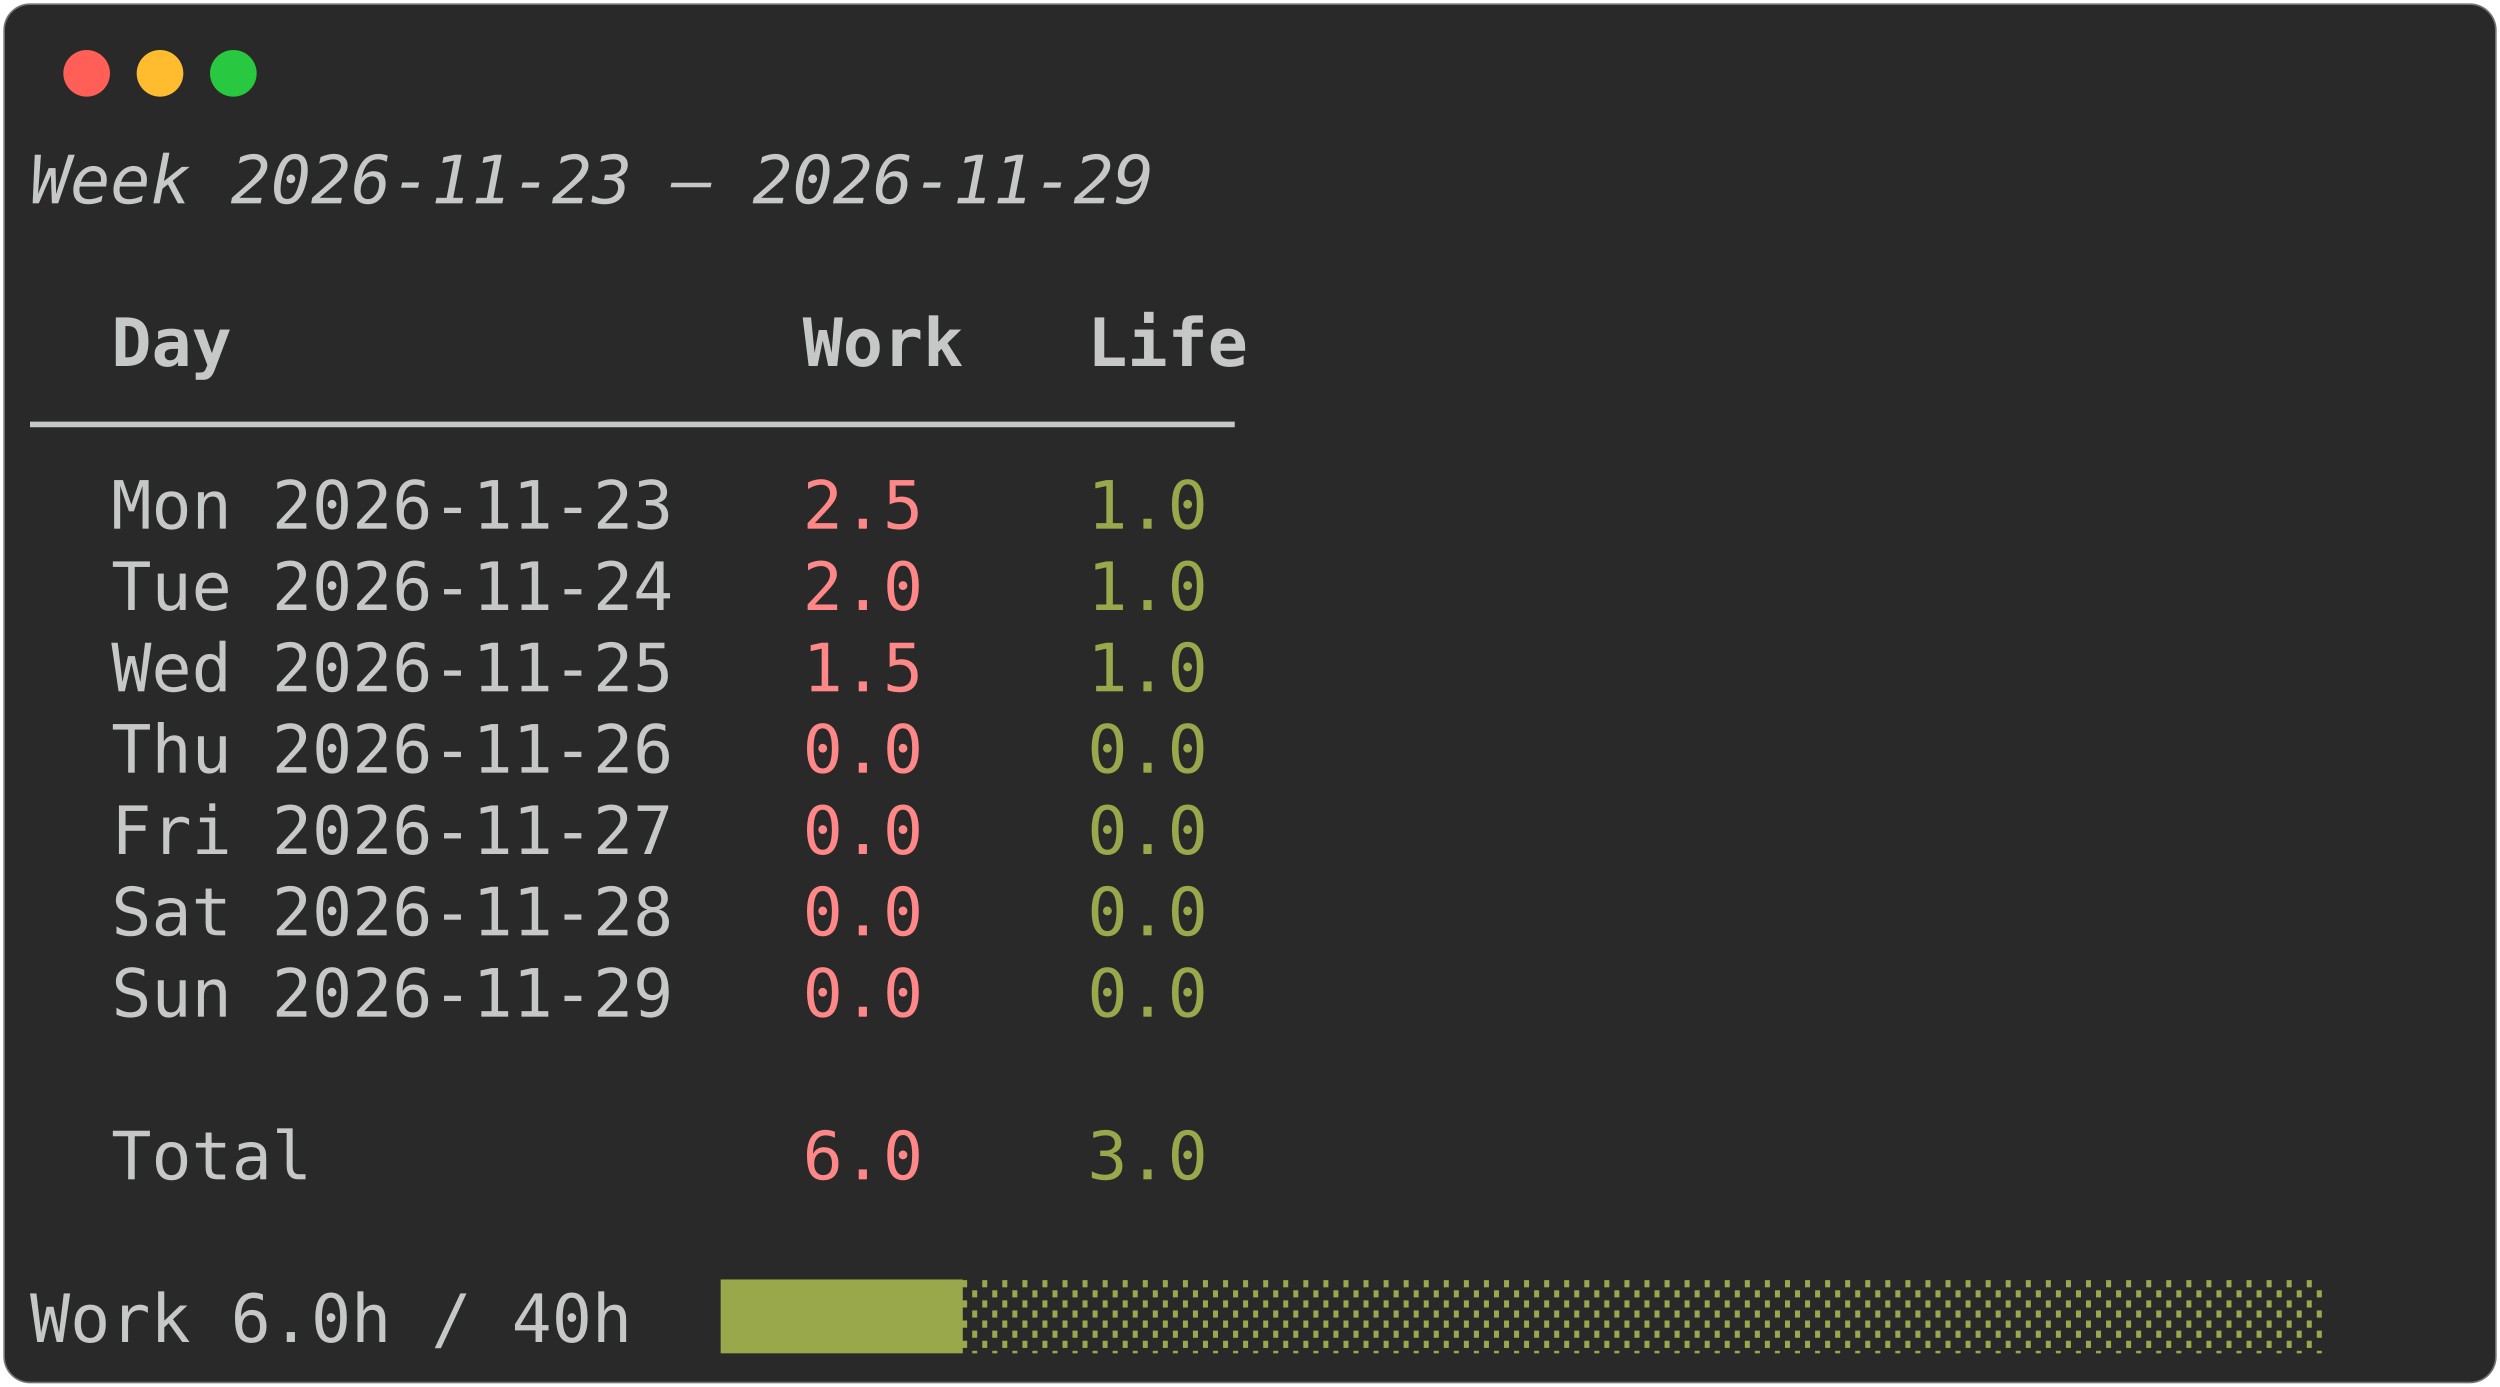
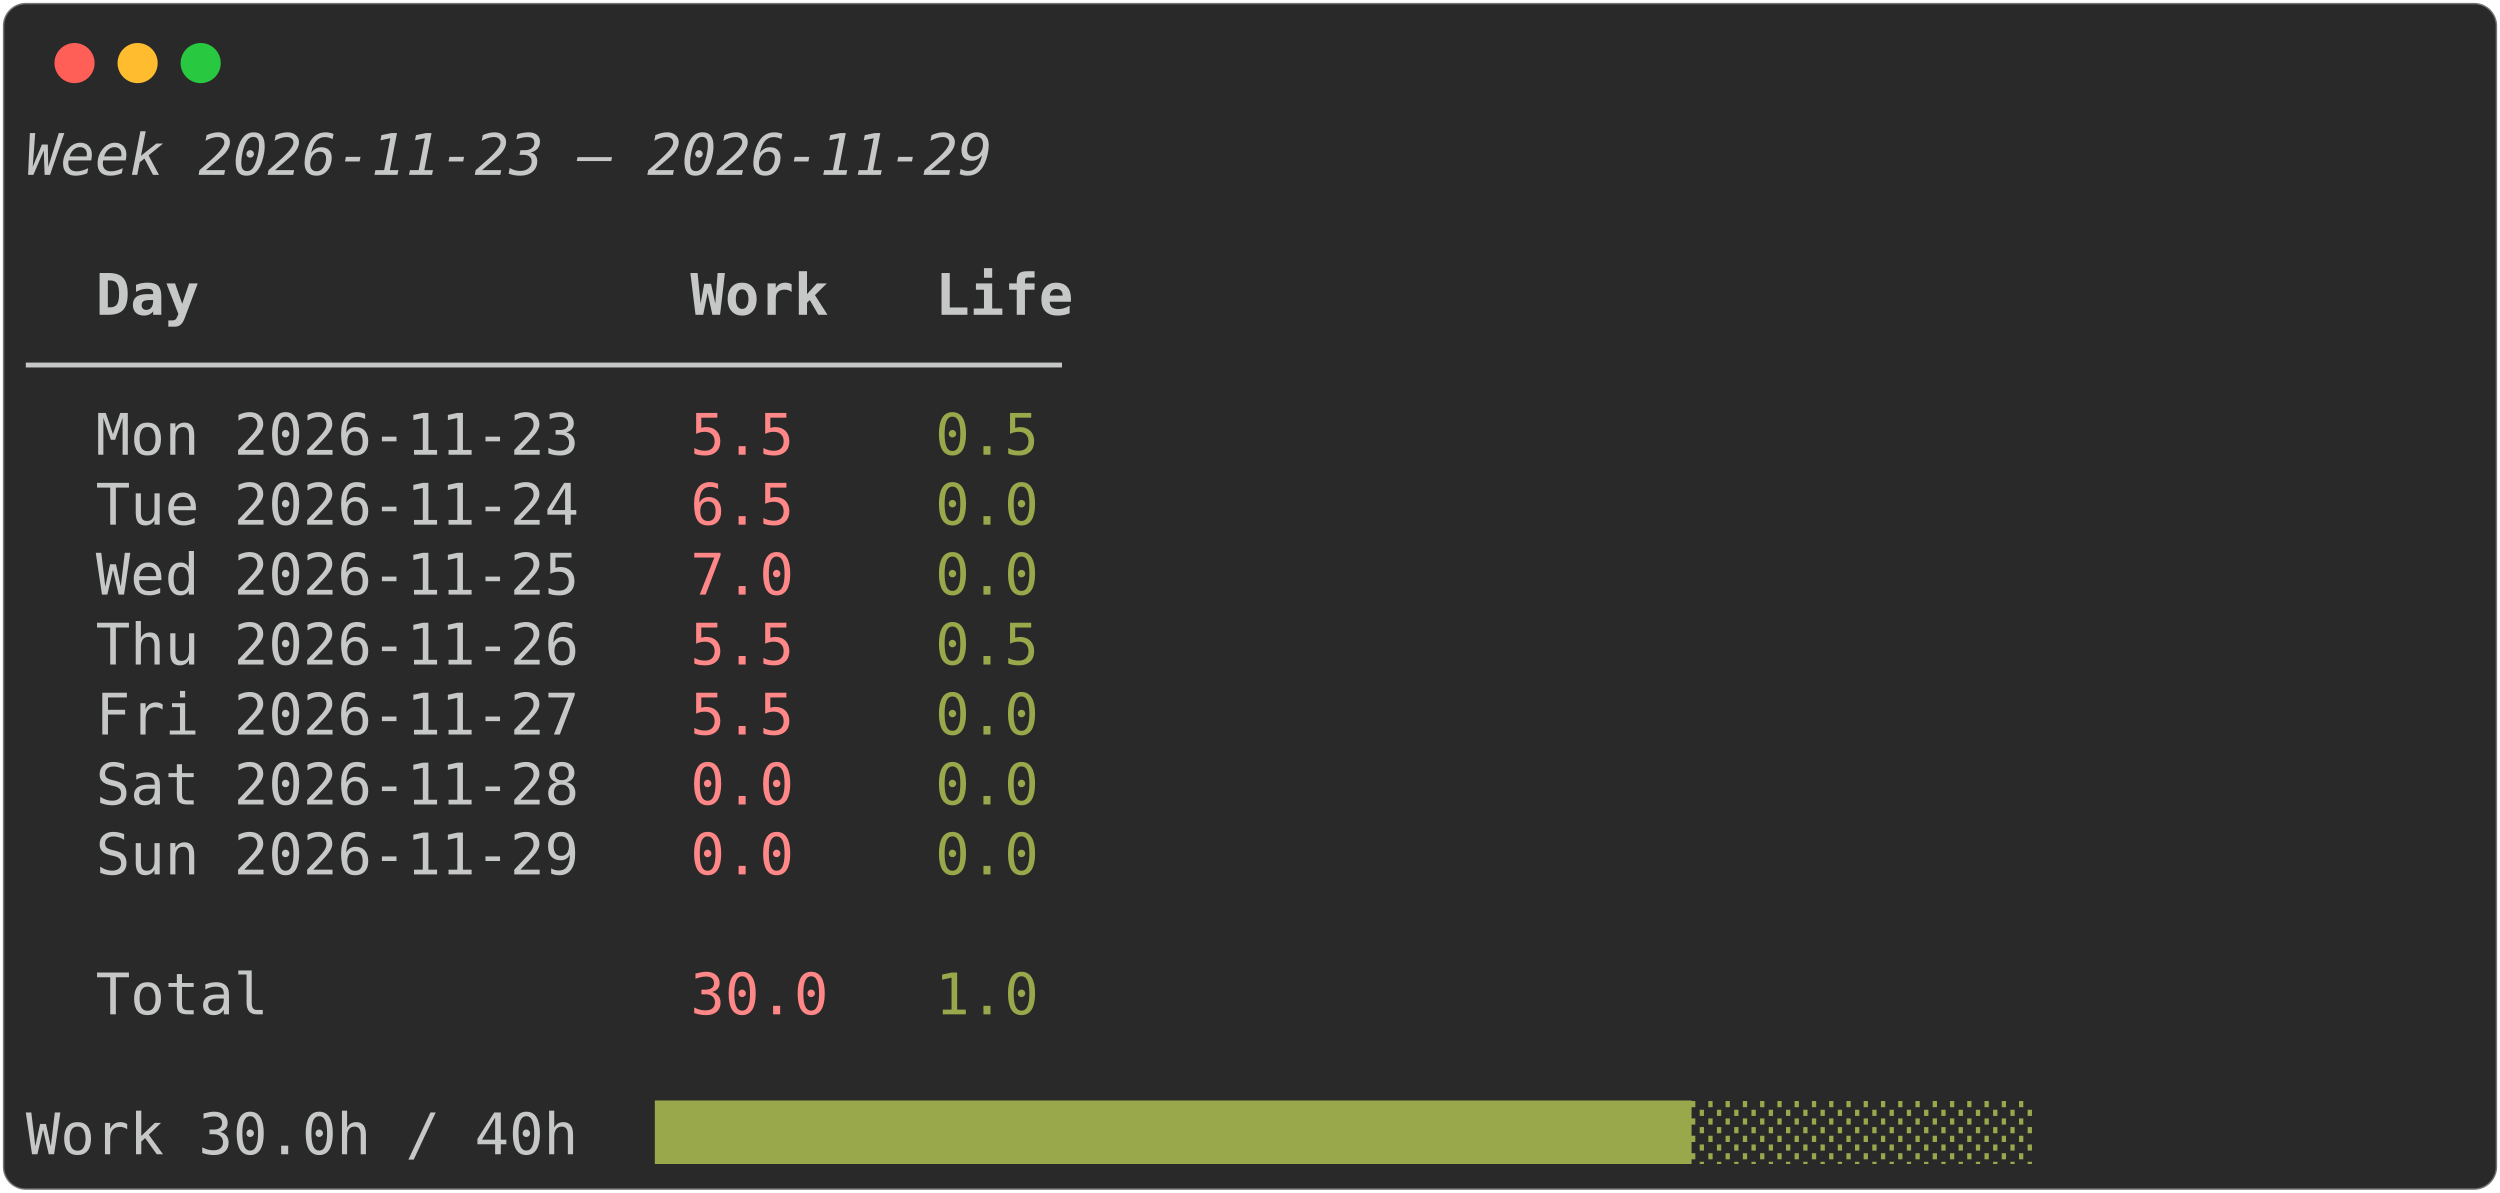
- <svg xmlns="http://www.w3.org/2000/svg" class="rich-terminal" viewBox="0 0 750 416.0">
+ <svg xmlns="http://www.w3.org/2000/svg" class="rich-terminal" viewBox="0 0 872 416.0">
  <style>

    @font-face {
        font-family: "Fira Code";
        src: local("FiraCode-Regular"),
                url("https://cdnjs.cloudflare.com/ajax/libs/firacode/6.2.0/woff2/FiraCode-Regular.woff2") format("woff2"),
                url("https://cdnjs.cloudflare.com/ajax/libs/firacode/6.2.0/woff/FiraCode-Regular.woff") format("woff");
        font-style: normal;
        font-weight: 400;
    }
    @font-face {
        font-family: "Fira Code";
        src: local("FiraCode-Bold"),
                url("https://cdnjs.cloudflare.com/ajax/libs/firacode/6.2.0/woff2/FiraCode-Bold.woff2") format("woff2"),
                url("https://cdnjs.cloudflare.com/ajax/libs/firacode/6.2.0/woff/FiraCode-Bold.woff") format("woff");
        font-style: bold;
        font-weight: 700;
    }

-     .terminal-2344591585-matrix {
+     .terminal-3402932329-matrix {
        font-family: Fira Code, monospace;
        font-size: 20px;
        line-height: 24.4px;
        font-variant-east-asian: full-width;
    }

-     .terminal-2344591585-title {
+     .terminal-3402932329-title {
        font-size: 18px;
        font-weight: bold;
        font-family: arial;
    }

-     .terminal-2344591585-r1 { fill: #c5c8c6;font-style: italic; }
- .terminal-2344591585-r2 { fill: #c5c8c6 }
- .terminal-2344591585-r3 { fill: #c5c8c6;font-weight: bold }
- .terminal-2344591585-r4 { fill: #ff8787 }
- .terminal-2344591585-r5 { fill: #98a84b }
+     .terminal-3402932329-r1 { fill: #c5c8c6;font-style: italic; }
+ .terminal-3402932329-r2 { fill: #c5c8c6 }
+ .terminal-3402932329-r3 { fill: #c5c8c6;font-weight: bold }
+ .terminal-3402932329-r4 { fill: #ff8787 }
+ .terminal-3402932329-r5 { fill: #98a84b }
    </style>
  <defs>
-     <clipPath id="terminal-2344591585-clip-terminal">
-       <rect x="0" y="0" width="731.0" height="365.0" />
+     <clipPath id="terminal-3402932329-clip-terminal">
+       <rect x="0" y="0" width="853.0" height="365.0" />
    </clipPath>
-     <clipPath id="terminal-2344591585-line-0">
-       <rect x="0" y="1.5" width="732" height="24.65" />
+     <clipPath id="terminal-3402932329-line-0">
+       <rect x="0" y="1.5" width="854" height="24.65" />
    </clipPath>
-     <clipPath id="terminal-2344591585-line-1">
-       <rect x="0" y="25.9" width="732" height="24.65" />
+     <clipPath id="terminal-3402932329-line-1">
+       <rect x="0" y="25.9" width="854" height="24.65" />
    </clipPath>
-     <clipPath id="terminal-2344591585-line-2">
-       <rect x="0" y="50.3" width="732" height="24.65" />
+     <clipPath id="terminal-3402932329-line-2">
+       <rect x="0" y="50.3" width="854" height="24.65" />
    </clipPath>
-     <clipPath id="terminal-2344591585-line-3">
-       <rect x="0" y="74.7" width="732" height="24.65" />
+     <clipPath id="terminal-3402932329-line-3">
+       <rect x="0" y="74.7" width="854" height="24.65" />
    </clipPath>
-     <clipPath id="terminal-2344591585-line-4">
-       <rect x="0" y="99.1" width="732" height="24.65" />
+     <clipPath id="terminal-3402932329-line-4">
+       <rect x="0" y="99.1" width="854" height="24.65" />
    </clipPath>
-     <clipPath id="terminal-2344591585-line-5">
-       <rect x="0" y="123.5" width="732" height="24.65" />
+     <clipPath id="terminal-3402932329-line-5">
+       <rect x="0" y="123.5" width="854" height="24.65" />
    </clipPath>
-     <clipPath id="terminal-2344591585-line-6">
-       <rect x="0" y="147.9" width="732" height="24.65" />
+     <clipPath id="terminal-3402932329-line-6">
+       <rect x="0" y="147.9" width="854" height="24.65" />
    </clipPath>
-     <clipPath id="terminal-2344591585-line-7">
-       <rect x="0" y="172.3" width="732" height="24.65" />
+     <clipPath id="terminal-3402932329-line-7">
+       <rect x="0" y="172.3" width="854" height="24.65" />
    </clipPath>
-     <clipPath id="terminal-2344591585-line-8">
-       <rect x="0" y="196.7" width="732" height="24.65" />
+     <clipPath id="terminal-3402932329-line-8">
+       <rect x="0" y="196.7" width="854" height="24.65" />
    </clipPath>
-     <clipPath id="terminal-2344591585-line-9">
-       <rect x="0" y="221.1" width="732" height="24.65" />
+     <clipPath id="terminal-3402932329-line-9">
+       <rect x="0" y="221.1" width="854" height="24.65" />
    </clipPath>
-     <clipPath id="terminal-2344591585-line-10">
-       <rect x="0" y="245.5" width="732" height="24.65" />
+     <clipPath id="terminal-3402932329-line-10">
+       <rect x="0" y="245.5" width="854" height="24.65" />
    </clipPath>
-     <clipPath id="terminal-2344591585-line-11">
-       <rect x="0" y="269.9" width="732" height="24.65" />
+     <clipPath id="terminal-3402932329-line-11">
+       <rect x="0" y="269.9" width="854" height="24.65" />
    </clipPath>
-     <clipPath id="terminal-2344591585-line-12">
-       <rect x="0" y="294.3" width="732" height="24.65" />
+     <clipPath id="terminal-3402932329-line-12">
+       <rect x="0" y="294.3" width="854" height="24.65" />
    </clipPath>
-     <clipPath id="terminal-2344591585-line-13">
-       <rect x="0" y="318.7" width="732" height="24.65" />
+     <clipPath id="terminal-3402932329-line-13">
+       <rect x="0" y="318.7" width="854" height="24.65" />
    </clipPath>
  </defs>
-   <rect fill="#292929" stroke="rgba(255,255,255,0.35)" stroke-width="1" x="1" y="1" width="748" height="414" rx="8" />
+   <rect fill="#292929" stroke="rgba(255,255,255,0.35)" stroke-width="1" x="1" y="1" width="870" height="414" rx="8" />
  <g transform="translate(26,22)">
    <circle cx="0" cy="0" r="7" fill="#ff5f57" />
    <circle cx="22" cy="0" r="7" fill="#febc2e" />
    <circle cx="44" cy="0" r="7" fill="#28c840" />
  </g>
-   <g transform="translate(9, 41)" clip-path="url(#terminal-2344591585-clip-terminal)">
-     <g class="terminal-2344591585-matrix">
-       <text class="terminal-2344591585-r1" x="0" y="20" textLength="390.4" clip-path="url(#terminal-2344591585-line-0)">  Week 2026-11-23 – 2026-11-29  </text>
-       <text class="terminal-2344591585-r2" x="732" y="20" textLength="12.2" clip-path="url(#terminal-2344591585-line-0)">
+   <g transform="translate(9, 41)" clip-path="url(#terminal-3402932329-clip-terminal)">
+     <g class="terminal-3402932329-matrix">
+       <text class="terminal-3402932329-r1" x="0" y="20" textLength="390.4" clip-path="url(#terminal-3402932329-line-0)">  Week 2026-11-23 – 2026-11-29  </text>
+       <text class="terminal-3402932329-r2" x="854" y="20" textLength="12.2" clip-path="url(#terminal-3402932329-line-0)">
</text>
-       <text class="terminal-2344591585-r2" x="732" y="44.4" textLength="12.2" clip-path="url(#terminal-2344591585-line-1)">
+       <text class="terminal-3402932329-r2" x="854" y="44.4" textLength="12.2" clip-path="url(#terminal-3402932329-line-1)">
</text>
-       <text class="terminal-2344591585-r3" x="24.4" y="68.8" textLength="170.8" clip-path="url(#terminal-2344591585-line-2)">Day           </text>
-       <text class="terminal-2344591585-r3" x="231.8" y="68.8" textLength="48.8" clip-path="url(#terminal-2344591585-line-2)">Work</text>
-       <text class="terminal-2344591585-r3" x="317.2" y="68.8" textLength="48.8" clip-path="url(#terminal-2344591585-line-2)">Life</text>
-       <text class="terminal-2344591585-r2" x="732" y="68.8" textLength="12.2" clip-path="url(#terminal-2344591585-line-2)">
+       <text class="terminal-3402932329-r3" x="24.4" y="68.8" textLength="170.8" clip-path="url(#terminal-3402932329-line-2)">Day           </text>
+       <text class="terminal-3402932329-r3" x="231.8" y="68.8" textLength="48.8" clip-path="url(#terminal-3402932329-line-2)">Work</text>
+       <text class="terminal-3402932329-r3" x="317.2" y="68.8" textLength="48.8" clip-path="url(#terminal-3402932329-line-2)">Life</text>
+       <text class="terminal-3402932329-r2" x="854" y="68.8" textLength="12.2" clip-path="url(#terminal-3402932329-line-2)">
</text>
-       <text class="terminal-2344591585-r2" x="0" y="93.2" textLength="390.4" clip-path="url(#terminal-2344591585-line-3)"> ────────────────────────────── </text>
-       <text class="terminal-2344591585-r2" x="732" y="93.2" textLength="12.2" clip-path="url(#terminal-2344591585-line-3)">
+       <text class="terminal-3402932329-r2" x="0" y="93.2" textLength="390.4" clip-path="url(#terminal-3402932329-line-3)"> ────────────────────────────── </text>
+       <text class="terminal-3402932329-r2" x="854" y="93.2" textLength="12.2" clip-path="url(#terminal-3402932329-line-3)">
</text>
-       <text class="terminal-2344591585-r2" x="24.4" y="117.6" textLength="170.8" clip-path="url(#terminal-2344591585-line-4)">Mon 2026-11-23</text>
-       <text class="terminal-2344591585-r4" x="231.8" y="117.6" textLength="48.8" clip-path="url(#terminal-2344591585-line-4)"> 2.5</text>
-       <text class="terminal-2344591585-r5" x="317.2" y="117.6" textLength="48.8" clip-path="url(#terminal-2344591585-line-4)"> 1.0</text>
-       <text class="terminal-2344591585-r2" x="732" y="117.6" textLength="12.2" clip-path="url(#terminal-2344591585-line-4)">
+       <text class="terminal-3402932329-r2" x="24.4" y="117.6" textLength="170.8" clip-path="url(#terminal-3402932329-line-4)">Mon 2026-11-23</text>
+       <text class="terminal-3402932329-r4" x="231.8" y="117.6" textLength="48.8" clip-path="url(#terminal-3402932329-line-4)"> 5.5</text>
+       <text class="terminal-3402932329-r5" x="317.2" y="117.6" textLength="48.8" clip-path="url(#terminal-3402932329-line-4)"> 0.5</text>
+       <text class="terminal-3402932329-r2" x="854" y="117.6" textLength="12.2" clip-path="url(#terminal-3402932329-line-4)">
</text>
-       <text class="terminal-2344591585-r2" x="24.4" y="142" textLength="170.8" clip-path="url(#terminal-2344591585-line-5)">Tue 2026-11-24</text>
-       <text class="terminal-2344591585-r4" x="231.8" y="142" textLength="48.8" clip-path="url(#terminal-2344591585-line-5)"> 2.0</text>
-       <text class="terminal-2344591585-r5" x="317.2" y="142" textLength="48.8" clip-path="url(#terminal-2344591585-line-5)"> 1.0</text>
-       <text class="terminal-2344591585-r2" x="732" y="142" textLength="12.2" clip-path="url(#terminal-2344591585-line-5)">
+       <text class="terminal-3402932329-r2" x="24.4" y="142" textLength="170.8" clip-path="url(#terminal-3402932329-line-5)">Tue 2026-11-24</text>
+       <text class="terminal-3402932329-r4" x="231.8" y="142" textLength="48.8" clip-path="url(#terminal-3402932329-line-5)"> 6.5</text>
+       <text class="terminal-3402932329-r5" x="317.2" y="142" textLength="48.8" clip-path="url(#terminal-3402932329-line-5)"> 0.0</text>
+       <text class="terminal-3402932329-r2" x="854" y="142" textLength="12.2" clip-path="url(#terminal-3402932329-line-5)">
</text>
-       <text class="terminal-2344591585-r2" x="24.4" y="166.4" textLength="170.8" clip-path="url(#terminal-2344591585-line-6)">Wed 2026-11-25</text>
-       <text class="terminal-2344591585-r4" x="231.8" y="166.4" textLength="48.8" clip-path="url(#terminal-2344591585-line-6)"> 1.5</text>
-       <text class="terminal-2344591585-r5" x="317.2" y="166.4" textLength="48.8" clip-path="url(#terminal-2344591585-line-6)"> 1.0</text>
-       <text class="terminal-2344591585-r2" x="732" y="166.4" textLength="12.2" clip-path="url(#terminal-2344591585-line-6)">
+       <text class="terminal-3402932329-r2" x="24.4" y="166.4" textLength="170.8" clip-path="url(#terminal-3402932329-line-6)">Wed 2026-11-25</text>
+       <text class="terminal-3402932329-r4" x="231.8" y="166.4" textLength="48.8" clip-path="url(#terminal-3402932329-line-6)"> 7.0</text>
+       <text class="terminal-3402932329-r5" x="317.2" y="166.4" textLength="48.8" clip-path="url(#terminal-3402932329-line-6)"> 0.0</text>
+       <text class="terminal-3402932329-r2" x="854" y="166.4" textLength="12.2" clip-path="url(#terminal-3402932329-line-6)">
</text>
-       <text class="terminal-2344591585-r2" x="24.4" y="190.8" textLength="170.8" clip-path="url(#terminal-2344591585-line-7)">Thu 2026-11-26</text>
-       <text class="terminal-2344591585-r4" x="231.8" y="190.8" textLength="48.8" clip-path="url(#terminal-2344591585-line-7)"> 0.0</text>
-       <text class="terminal-2344591585-r5" x="317.2" y="190.8" textLength="48.8" clip-path="url(#terminal-2344591585-line-7)"> 0.0</text>
-       <text class="terminal-2344591585-r2" x="732" y="190.8" textLength="12.2" clip-path="url(#terminal-2344591585-line-7)">
+       <text class="terminal-3402932329-r2" x="24.4" y="190.8" textLength="170.8" clip-path="url(#terminal-3402932329-line-7)">Thu 2026-11-26</text>
+       <text class="terminal-3402932329-r4" x="231.8" y="190.8" textLength="48.8" clip-path="url(#terminal-3402932329-line-7)"> 5.5</text>
+       <text class="terminal-3402932329-r5" x="317.2" y="190.8" textLength="48.8" clip-path="url(#terminal-3402932329-line-7)"> 0.5</text>
+       <text class="terminal-3402932329-r2" x="854" y="190.8" textLength="12.2" clip-path="url(#terminal-3402932329-line-7)">
</text>
-       <text class="terminal-2344591585-r2" x="24.4" y="215.2" textLength="170.8" clip-path="url(#terminal-2344591585-line-8)">Fri 2026-11-27</text>
-       <text class="terminal-2344591585-r4" x="231.8" y="215.2" textLength="48.8" clip-path="url(#terminal-2344591585-line-8)"> 0.0</text>
-       <text class="terminal-2344591585-r5" x="317.2" y="215.2" textLength="48.8" clip-path="url(#terminal-2344591585-line-8)"> 0.0</text>
-       <text class="terminal-2344591585-r2" x="732" y="215.2" textLength="12.2" clip-path="url(#terminal-2344591585-line-8)">
+       <text class="terminal-3402932329-r2" x="24.4" y="215.2" textLength="170.8" clip-path="url(#terminal-3402932329-line-8)">Fri 2026-11-27</text>
+       <text class="terminal-3402932329-r4" x="231.8" y="215.2" textLength="48.8" clip-path="url(#terminal-3402932329-line-8)"> 5.5</text>
+       <text class="terminal-3402932329-r5" x="317.2" y="215.2" textLength="48.8" clip-path="url(#terminal-3402932329-line-8)"> 0.0</text>
+       <text class="terminal-3402932329-r2" x="854" y="215.2" textLength="12.2" clip-path="url(#terminal-3402932329-line-8)">
</text>
-       <text class="terminal-2344591585-r2" x="24.4" y="239.6" textLength="170.8" clip-path="url(#terminal-2344591585-line-9)">Sat 2026-11-28</text>
-       <text class="terminal-2344591585-r4" x="231.8" y="239.6" textLength="48.8" clip-path="url(#terminal-2344591585-line-9)"> 0.0</text>
-       <text class="terminal-2344591585-r5" x="317.2" y="239.6" textLength="48.8" clip-path="url(#terminal-2344591585-line-9)"> 0.0</text>
-       <text class="terminal-2344591585-r2" x="732" y="239.6" textLength="12.2" clip-path="url(#terminal-2344591585-line-9)">
+       <text class="terminal-3402932329-r2" x="24.4" y="239.6" textLength="170.8" clip-path="url(#terminal-3402932329-line-9)">Sat 2026-11-28</text>
+       <text class="terminal-3402932329-r4" x="231.8" y="239.6" textLength="48.8" clip-path="url(#terminal-3402932329-line-9)"> 0.0</text>
+       <text class="terminal-3402932329-r5" x="317.2" y="239.6" textLength="48.8" clip-path="url(#terminal-3402932329-line-9)"> 0.0</text>
+       <text class="terminal-3402932329-r2" x="854" y="239.6" textLength="12.2" clip-path="url(#terminal-3402932329-line-9)">
</text>
-       <text class="terminal-2344591585-r2" x="24.4" y="264" textLength="170.8" clip-path="url(#terminal-2344591585-line-10)">Sun 2026-11-29</text>
-       <text class="terminal-2344591585-r4" x="231.8" y="264" textLength="48.8" clip-path="url(#terminal-2344591585-line-10)"> 0.0</text>
-       <text class="terminal-2344591585-r5" x="317.2" y="264" textLength="48.8" clip-path="url(#terminal-2344591585-line-10)"> 0.0</text>
-       <text class="terminal-2344591585-r2" x="732" y="264" textLength="12.2" clip-path="url(#terminal-2344591585-line-10)">
+       <text class="terminal-3402932329-r2" x="24.4" y="264" textLength="170.8" clip-path="url(#terminal-3402932329-line-10)">Sun 2026-11-29</text>
+       <text class="terminal-3402932329-r4" x="231.8" y="264" textLength="48.8" clip-path="url(#terminal-3402932329-line-10)"> 0.0</text>
+       <text class="terminal-3402932329-r5" x="317.2" y="264" textLength="48.8" clip-path="url(#terminal-3402932329-line-10)"> 0.0</text>
+       <text class="terminal-3402932329-r2" x="854" y="264" textLength="12.2" clip-path="url(#terminal-3402932329-line-10)">
</text>
-       <text class="terminal-2344591585-r2" x="732" y="288.4" textLength="12.2" clip-path="url(#terminal-2344591585-line-11)">
+       <text class="terminal-3402932329-r2" x="854" y="288.4" textLength="12.2" clip-path="url(#terminal-3402932329-line-11)">
</text>
-       <text class="terminal-2344591585-r2" x="24.4" y="312.8" textLength="170.8" clip-path="url(#terminal-2344591585-line-12)">Total         </text>
-       <text class="terminal-2344591585-r4" x="231.8" y="312.8" textLength="48.8" clip-path="url(#terminal-2344591585-line-12)"> 6.0</text>
-       <text class="terminal-2344591585-r5" x="317.2" y="312.8" textLength="48.8" clip-path="url(#terminal-2344591585-line-12)"> 3.0</text>
-       <text class="terminal-2344591585-r2" x="732" y="312.8" textLength="12.2" clip-path="url(#terminal-2344591585-line-12)">
+       <text class="terminal-3402932329-r2" x="24.4" y="312.8" textLength="170.8" clip-path="url(#terminal-3402932329-line-12)">Total         </text>
+       <text class="terminal-3402932329-r4" x="231.8" y="312.8" textLength="48.8" clip-path="url(#terminal-3402932329-line-12)">30.0</text>
+       <text class="terminal-3402932329-r5" x="317.2" y="312.8" textLength="48.8" clip-path="url(#terminal-3402932329-line-12)"> 1.0</text>
+       <text class="terminal-3402932329-r2" x="854" y="312.8" textLength="12.2" clip-path="url(#terminal-3402932329-line-12)">
</text>
-       <text class="terminal-2344591585-r2" x="732" y="337.2" textLength="12.2" clip-path="url(#terminal-2344591585-line-13)">
+       <text class="terminal-3402932329-r2" x="854" y="337.2" textLength="12.2" clip-path="url(#terminal-3402932329-line-13)">
</text>
-       <text class="terminal-2344591585-r2" x="0" y="361.6" textLength="207.4" clip-path="url(#terminal-2344591585-line-14)">Work 6.0h / 40h  </text>
-       <text class="terminal-2344591585-r5" x="207.4" y="361.6" textLength="488" clip-path="url(#terminal-2344591585-line-14)">██████░░░░░░░░░░░░░░░░░░░░░░░░░░░░░░░░░░</text>
-       <text class="terminal-2344591585-r2" x="732" y="361.6" textLength="12.2" clip-path="url(#terminal-2344591585-line-14)">
+       <text class="terminal-3402932329-r2" x="0" y="361.6" textLength="219.6" clip-path="url(#terminal-3402932329-line-14)">Work 30.0h / 40h  </text>
+       <text class="terminal-3402932329-r5" x="219.6" y="361.6" textLength="488" clip-path="url(#terminal-3402932329-line-14)">██████████████████████████████░░░░░░░░░░</text>
+       <text class="terminal-3402932329-r2" x="854" y="361.6" textLength="12.2" clip-path="url(#terminal-3402932329-line-14)">
</text>
    </g>
  </g>
</svg>
